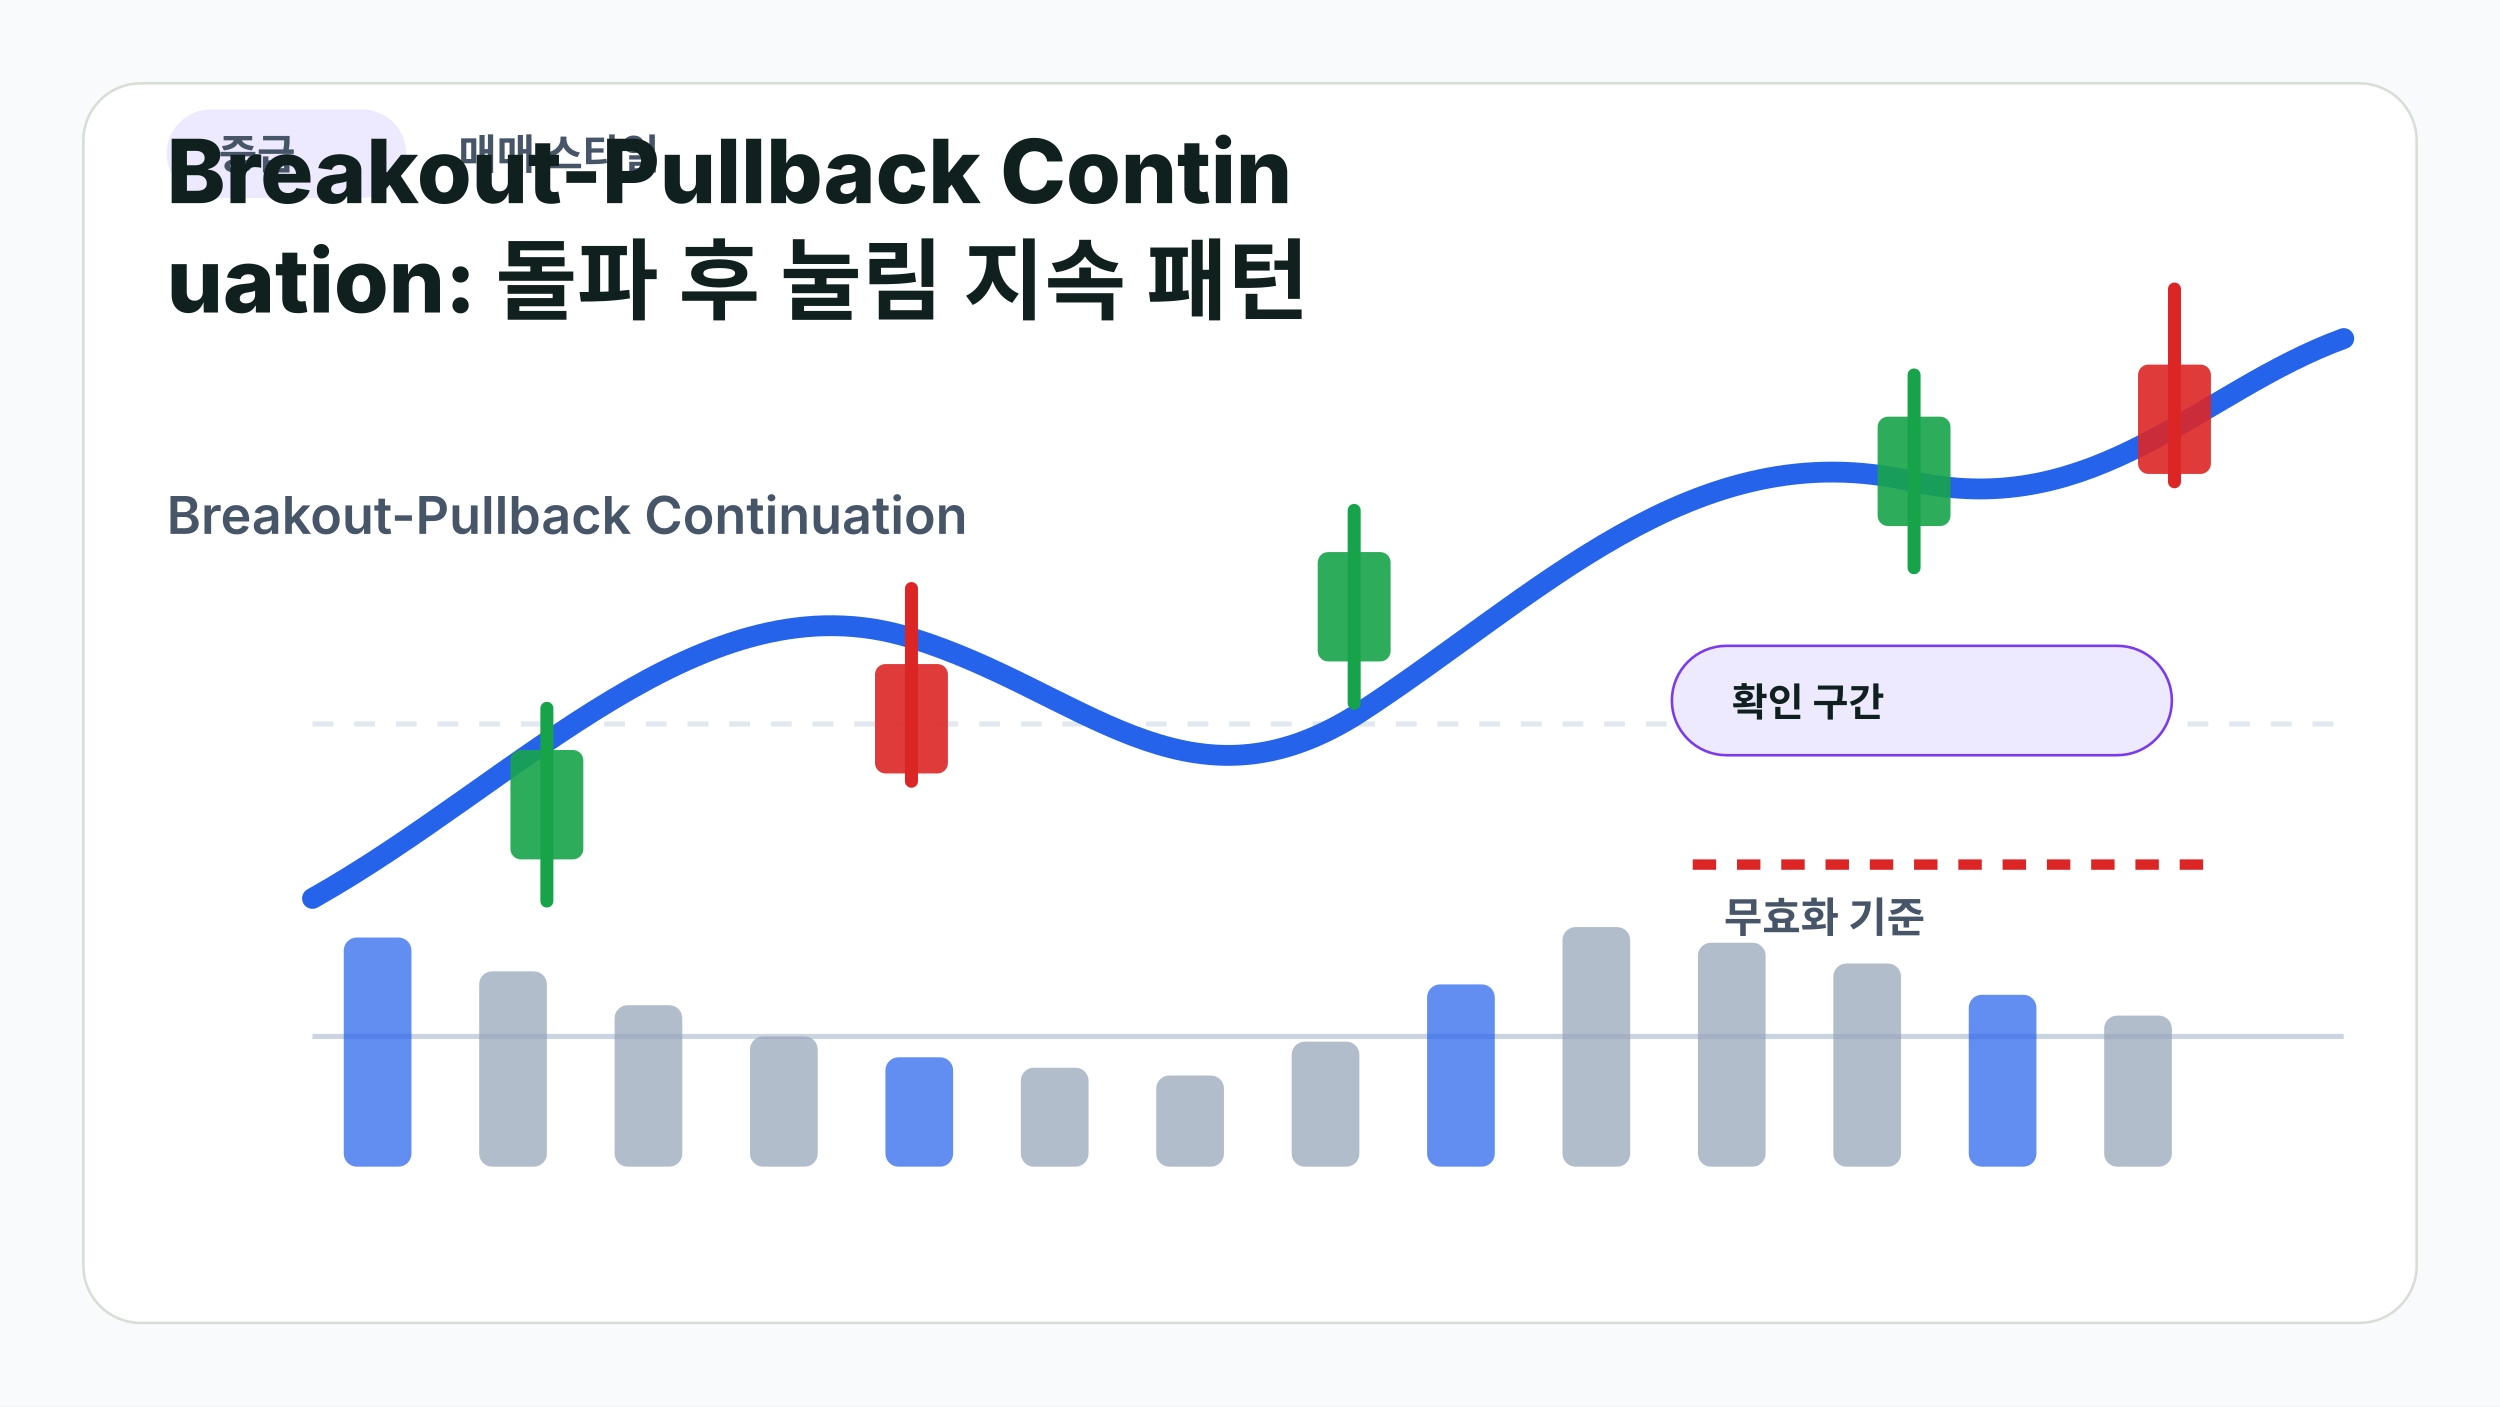
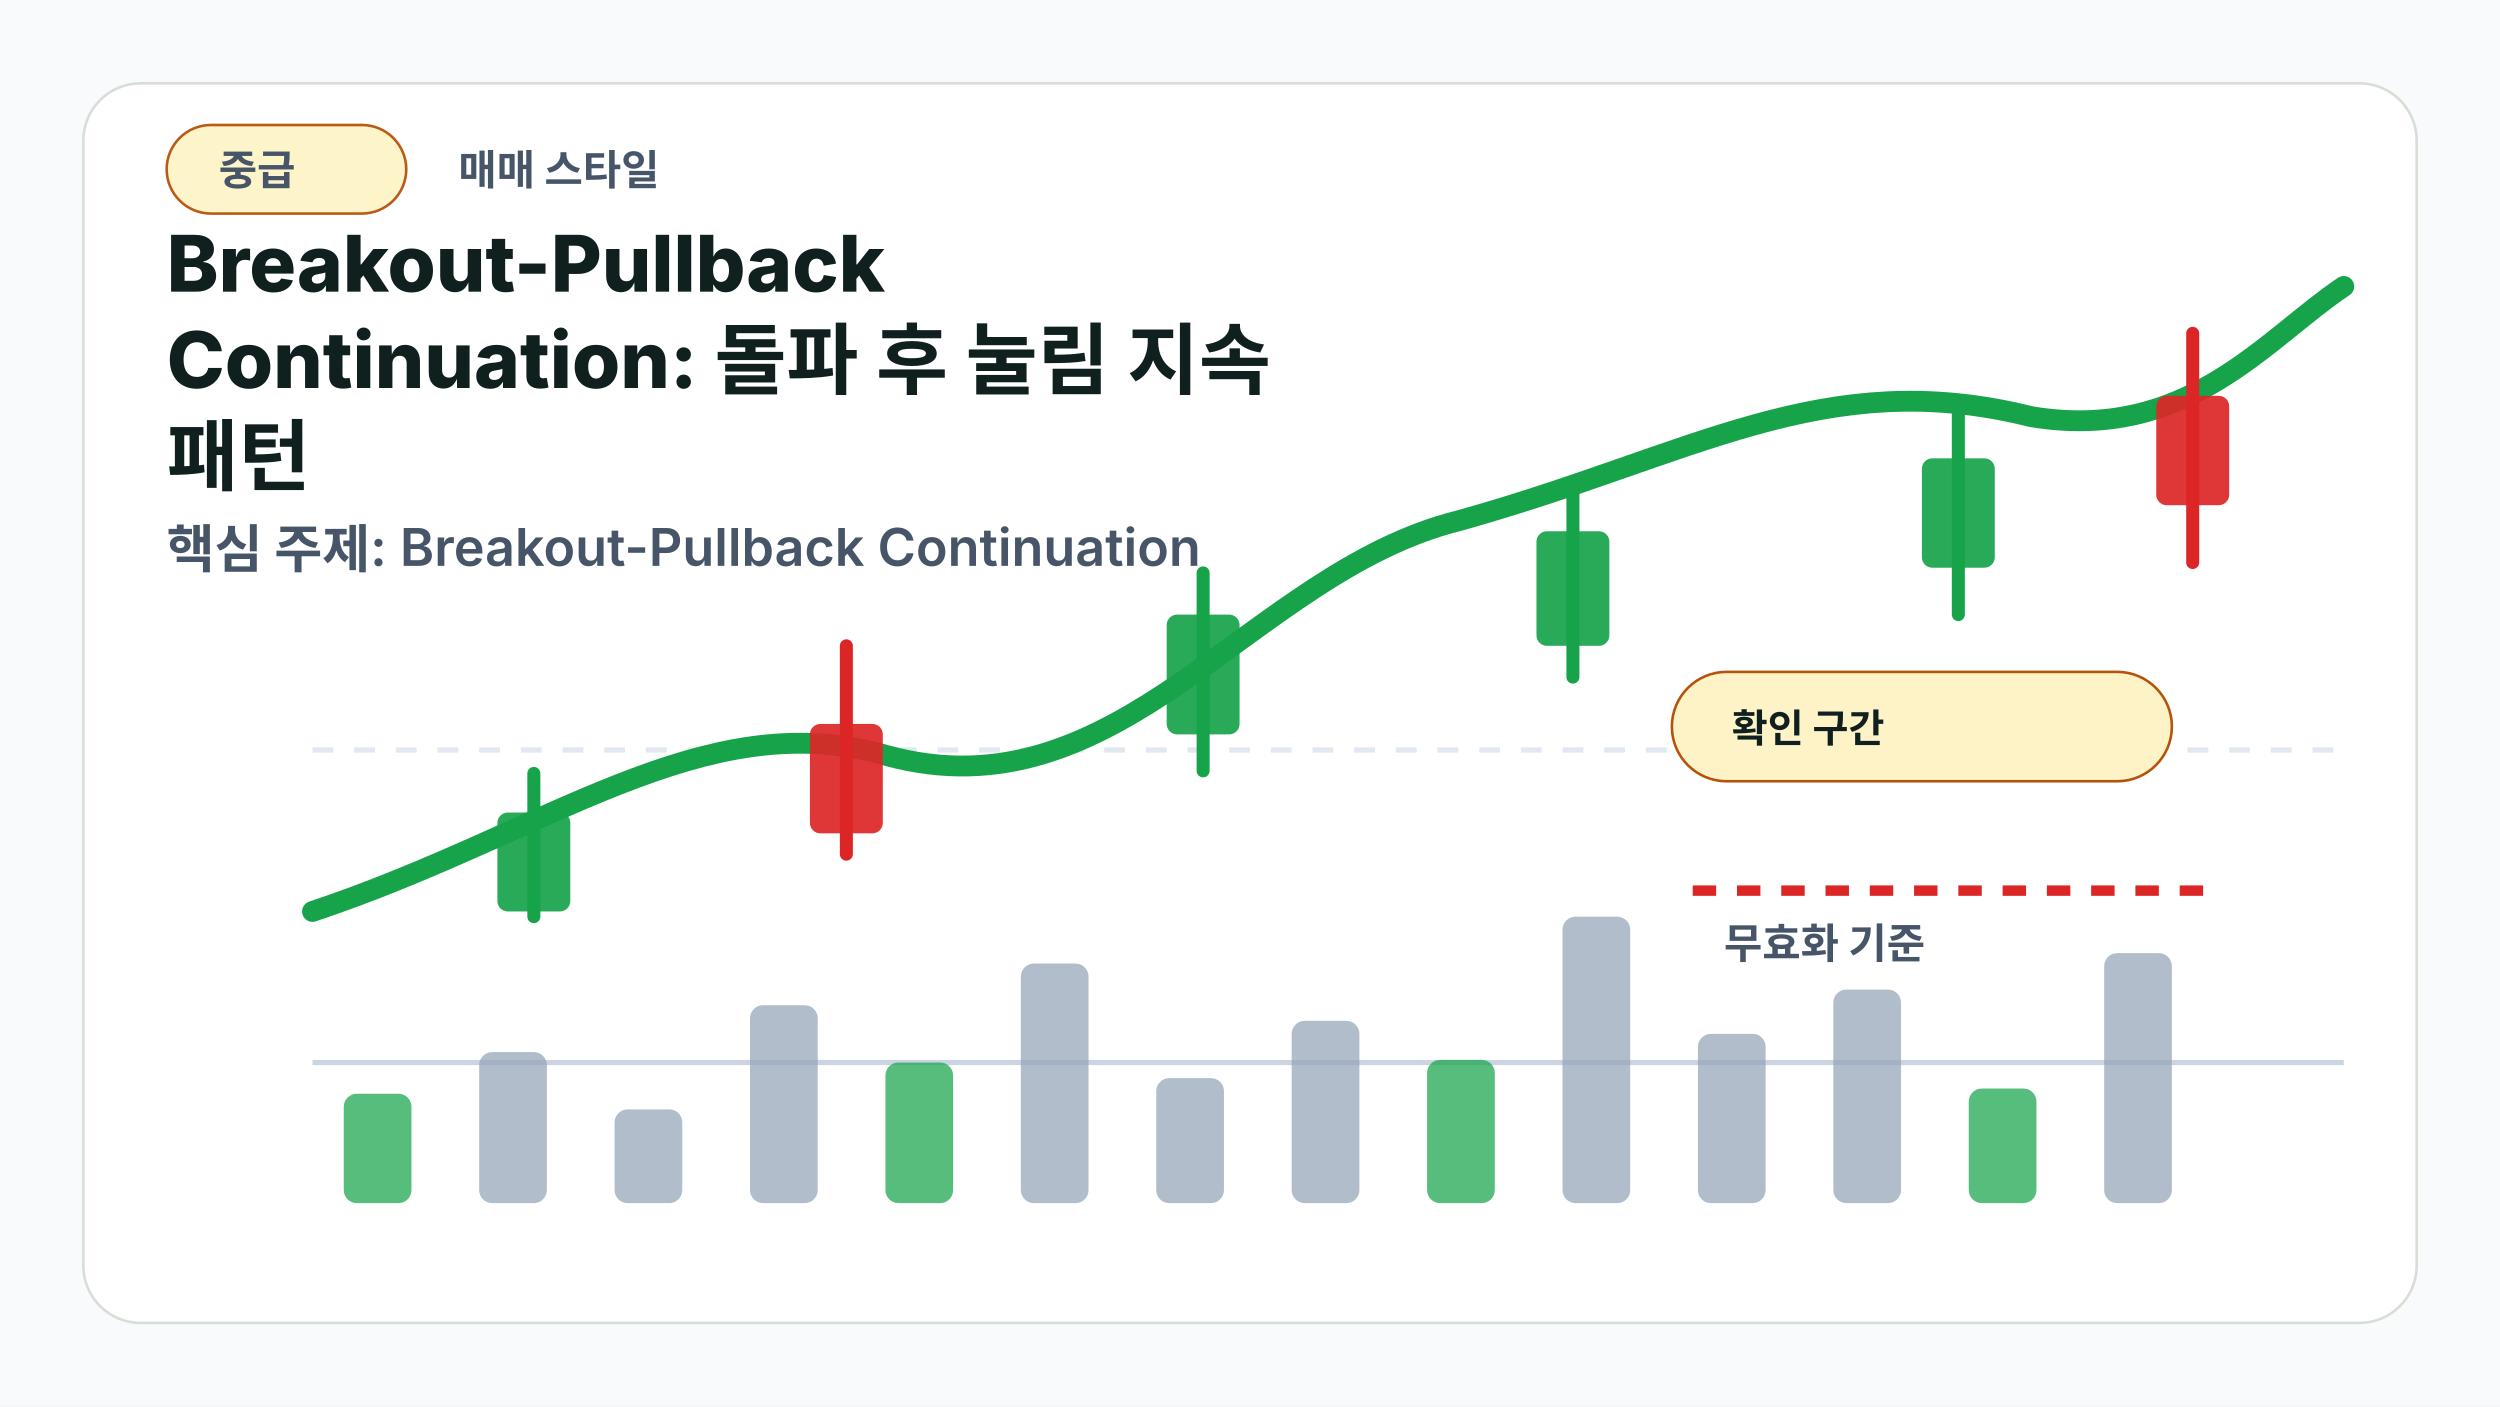
<svg xmlns="http://www.w3.org/2000/svg" width="960" height="540" viewBox="0 0 960 540" role="img" aria-labelledby="title desc">
-   <style>.title{font:800 34px system-ui,-apple-system,Segoe UI,sans-serif;fill:#10201f}.item{font:600 20px system-ui,-apple-system,Segoe UI,sans-serif;fill:#475569}.small{font:700 16px system-ui,-apple-system,Segoe UI,sans-serif;fill:#475569}.label{font:800 15px system-ui,-apple-system,Segoe UI,sans-serif;fill:#10201f}</style>
+   <style>.title{font:800 30px system-ui,-apple-system,Segoe UI,sans-serif;fill:#10201f}.item{font:600 20px system-ui,-apple-system,Segoe UI,sans-serif;fill:#475569}.small{font:700 16px system-ui,-apple-system,Segoe UI,sans-serif;fill:#475569}.label{font:800 15px system-ui,-apple-system,Segoe UI,sans-serif;fill:#10201f}</style>
  <rect width="960" height="540" fill="#f8fafc" />
  <rect x="32" y="32" width="896" height="476" rx="22" fill="white" stroke="#d8ded6" />
-   <rect x="64" y="42" width="92" height="34" rx="17" fill="#ede9fe" />
-   <text x="84" y="65" class="small">중급</text>
-   <text x="176" y="65" class="small">매매 스타일</text>
-   <text x="64" y="78" class="title">Breakout-Pullback Contin</text>
-   <text x="64" y="120" class="title">uation: 돌파 후 눌림 지속 패턴</text>
-   <text x="64" y="205" class="item">Breakout-Pullback Continuation</text>
-   <g transform="translate(0,0)">
+   <rect x="64" y="48" width="92" height="34" rx="17" fill="#fef3c7" stroke="#b45309" opacity="0.95" />
+   <text x="84" y="71" class="small">중급</text>
+   <text x="176" y="71" class="small">매매 스타일</text>
+   <text x="64" y="112" class="title">Breakout-Pullback</text>
+   <text x="64" y="149" class="title">Continuation: 돌파 후 눌림 지속</text>
+   <text x="64" y="186" class="title">패턴</text>
+   <text x="64" y="218" class="item">핵심 주제: Breakout-Pullback Continuation</text>
+   <g transform="translate(0,10)">
    <line x1="120" y1="398" x2="900" y2="398" stroke="#cbd5e1" stroke-width="2" />
    <line x1="120" y1="278" x2="900" y2="278" stroke="#e2e8f0" stroke-width="2" stroke-dasharray="8 8" />
-     <path d="M120 345 C200 300 270 220 350 245 C415 265 455 315 520 275 C590 230 650 165 735 185 C805 200 845 150 900 130" fill="none" stroke="#2563eb" stroke-width="8" stroke-linecap="round" stroke-linejoin="round" />
-     <line x1="210" y1="272" x2="210" y2="346" stroke="#16a34a" stroke-width="5" stroke-linecap="round" />
-     <rect x="196" y="288" width="28" height="42" rx="4" fill="#16a34a" opacity="0.9" />
-     <line x1="350" y1="226" x2="350" y2="300" stroke="#dc2626" stroke-width="5" stroke-linecap="round" />
-     <rect x="336" y="255" width="28" height="42" rx="4" fill="#dc2626" opacity="0.9" />
-     <line x1="520" y1="196" x2="520" y2="270" stroke="#16a34a" stroke-width="5" stroke-linecap="round" />
-     <rect x="506" y="212" width="28" height="42" rx="4" fill="#16a34a" opacity="0.9" />
-     <line x1="735" y1="144" x2="735" y2="218" stroke="#16a34a" stroke-width="5" stroke-linecap="round" />
-     <rect x="721" y="160" width="28" height="42" rx="4" fill="#16a34a" opacity="0.9" />
-     <line x1="835" y1="111" x2="835" y2="185" stroke="#dc2626" stroke-width="5" stroke-linecap="round" />
-     <rect x="821" y="140" width="28" height="42" rx="4" fill="#dc2626" opacity="0.9" />
-     <rect x="132" y="360" width="26" height="88" rx="5" fill="#2563eb" opacity="0.72" />
-     <rect x="184" y="373" width="26" height="75" rx="5" fill="#94a3b8" opacity="0.72" />
-     <rect x="236" y="386" width="26" height="62" rx="5" fill="#94a3b8" opacity="0.72" />
-     <rect x="288" y="398" width="26" height="50" rx="5" fill="#94a3b8" opacity="0.72" />
-     <rect x="340" y="406" width="26" height="42" rx="5" fill="#2563eb" opacity="0.72" />
-     <rect x="392" y="410" width="26" height="38" rx="5" fill="#94a3b8" opacity="0.72" />
-     <rect x="444" y="413" width="26" height="35" rx="5" fill="#94a3b8" opacity="0.72" />
-     <rect x="496" y="400" width="26" height="48" rx="5" fill="#94a3b8" opacity="0.72" />
-     <rect x="548" y="378" width="26" height="70" rx="5" fill="#2563eb" opacity="0.72" />
-     <rect x="600" y="356" width="26" height="92" rx="5" fill="#94a3b8" opacity="0.72" />
-     <rect x="652" y="362" width="26" height="86" rx="5" fill="#94a3b8" opacity="0.72" />
-     <rect x="704" y="370" width="26" height="78" rx="5" fill="#94a3b8" opacity="0.72" />
-     <rect x="756" y="382" width="26" height="66" rx="5" fill="#2563eb" opacity="0.72" />
-     <rect x="808" y="390" width="26" height="58" rx="5" fill="#94a3b8" opacity="0.72" />
-     <rect x="642" y="248" width="192" height="42" rx="21" fill="#ede9fe" stroke="#7c3aed" />
+     <path d="M120 340 C210 310 270 260 340 280 C430 305 480 210 560 190 C650 165 700 130 780 150 C840 160 870 120 900 100" fill="none" stroke="#16a34a" stroke-width="8" stroke-linecap="round" stroke-linejoin="round" />
+     <line x1="205" y1="287" x2="205" y2="342" stroke="#16a34a" stroke-width="5" stroke-linecap="round" />
+     <rect x="191" y="302" width="28" height="38" rx="4" fill="#16a34a" opacity="0.92" />
+     <line x1="325" y1="238" x2="325" y2="318" stroke="#dc2626" stroke-width="5" stroke-linecap="round" />
+     <rect x="311" y="268" width="28" height="42" rx="4" fill="#dc2626" opacity="0.92" />
+     <line x1="462" y1="210" x2="462" y2="286" stroke="#16a34a" stroke-width="5" stroke-linecap="round" />
+     <rect x="448" y="226" width="28" height="46" rx="4" fill="#16a34a" opacity="0.92" />
+     <line x1="604" y1="176" x2="604" y2="250" stroke="#16a34a" stroke-width="5" stroke-linecap="round" />
+     <rect x="590" y="194" width="28" height="44" rx="4" fill="#16a34a" opacity="0.92" />
+     <line x1="752" y1="146" x2="752" y2="226" stroke="#16a34a" stroke-width="5" stroke-linecap="round" />
+     <rect x="738" y="166" width="28" height="42" rx="4" fill="#16a34a" opacity="0.92" />
+     <line x1="842" y1="118" x2="842" y2="206" stroke="#dc2626" stroke-width="5" stroke-linecap="round" />
+     <rect x="828" y="142" width="28" height="42" rx="4" fill="#dc2626" opacity="0.92" />
+     <rect x="132" y="410" width="26" height="42" rx="5" fill="#16a34a" opacity="0.72" />
+     <rect x="184" y="394" width="26" height="58" rx="5" fill="#94a3b8" opacity="0.72" />
+     <rect x="236" y="416" width="26" height="36" rx="5" fill="#94a3b8" opacity="0.72" />
+     <rect x="288" y="376" width="26" height="76" rx="5" fill="#94a3b8" opacity="0.72" />
+     <rect x="340" y="398" width="26" height="54" rx="5" fill="#16a34a" opacity="0.72" />
+     <rect x="392" y="360" width="26" height="92" rx="5" fill="#94a3b8" opacity="0.72" />
+     <rect x="444" y="404" width="26" height="48" rx="5" fill="#94a3b8" opacity="0.72" />
+     <rect x="496" y="382" width="26" height="70" rx="5" fill="#94a3b8" opacity="0.72" />
+     <rect x="548" y="397" width="26" height="55" rx="5" fill="#16a34a" opacity="0.72" />
+     <rect x="600" y="342" width="26" height="110" rx="5" fill="#94a3b8" opacity="0.72" />
+     <rect x="652" y="387" width="26" height="65" rx="5" fill="#94a3b8" opacity="0.72" />
+     <rect x="704" y="370" width="26" height="82" rx="5" fill="#94a3b8" opacity="0.72" />
+     <rect x="756" y="408" width="26" height="44" rx="5" fill="#16a34a" opacity="0.72" />
+     <rect x="808" y="356" width="26" height="96" rx="5" fill="#94a3b8" opacity="0.72" />
+     <rect x="642" y="248" width="192" height="42" rx="21" fill="#fef3c7" stroke="#b45309" />
    <text x="665" y="275" class="label">확인 구간</text>
    <line x1="650" y1="332" x2="852" y2="332" stroke="#dc2626" stroke-width="4" stroke-dasharray="9 8" />
    <text x="662" y="358" class="small">무효화 기준</text>
  </g>
</svg>
